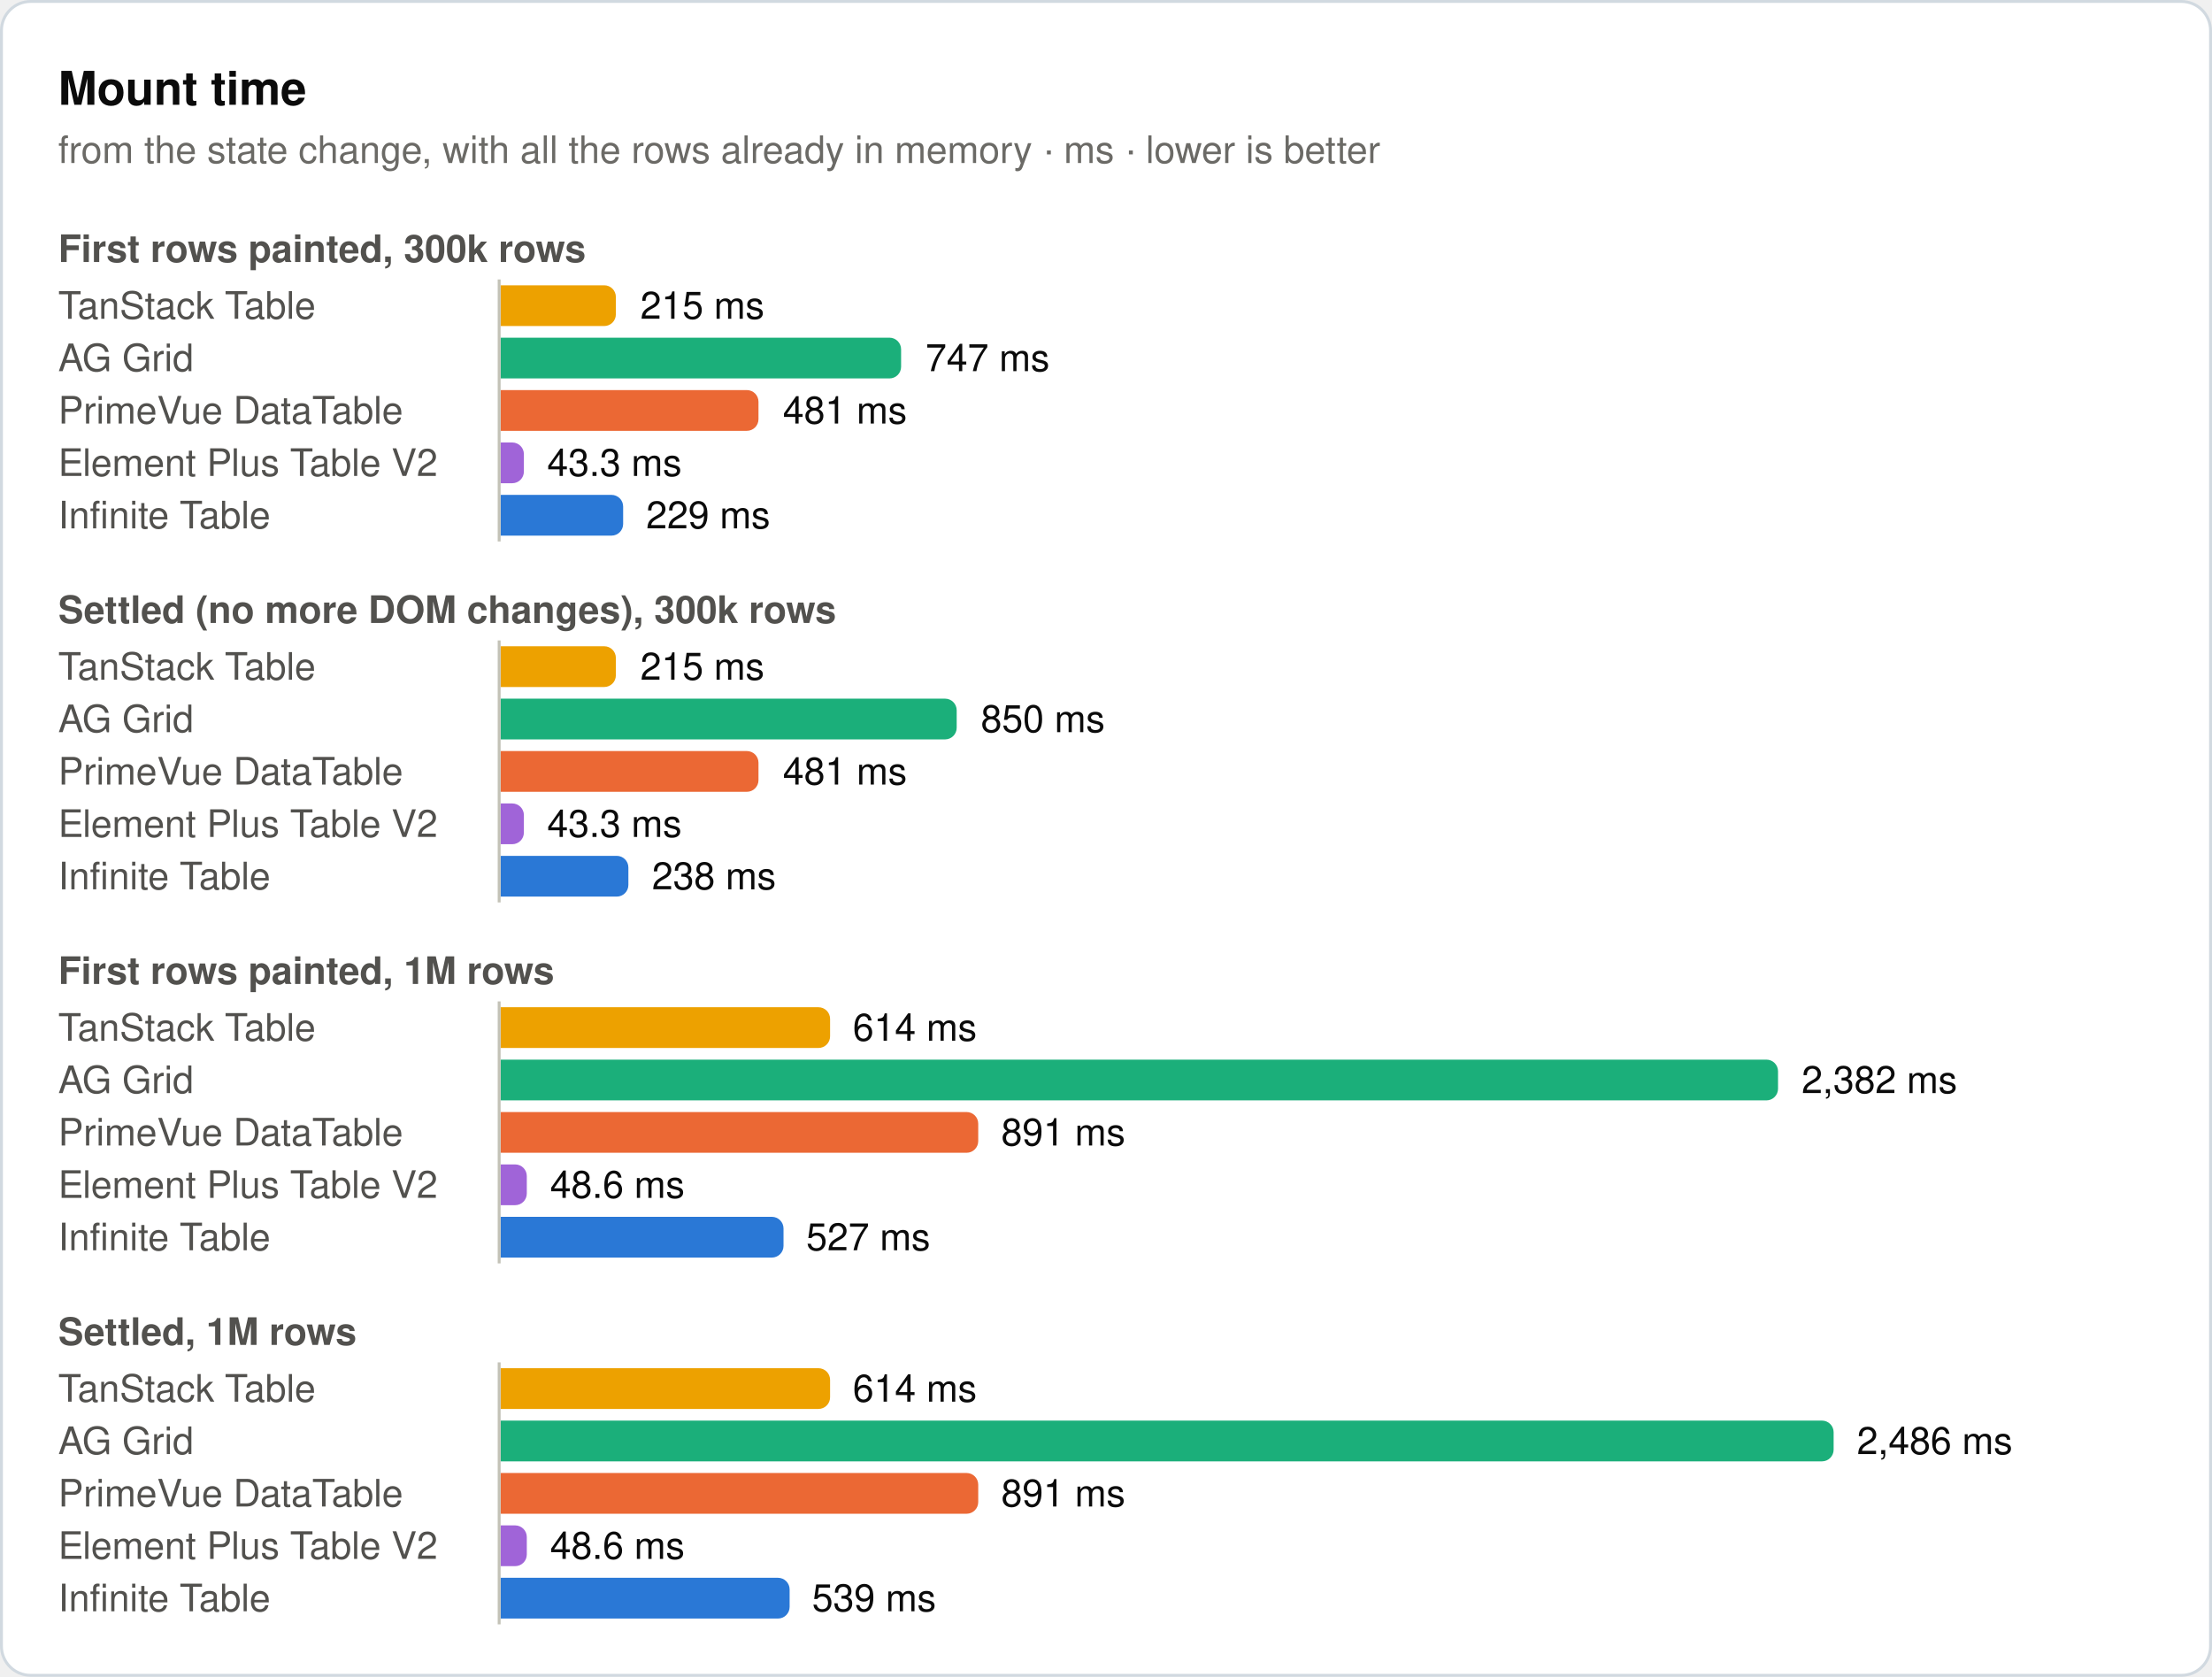
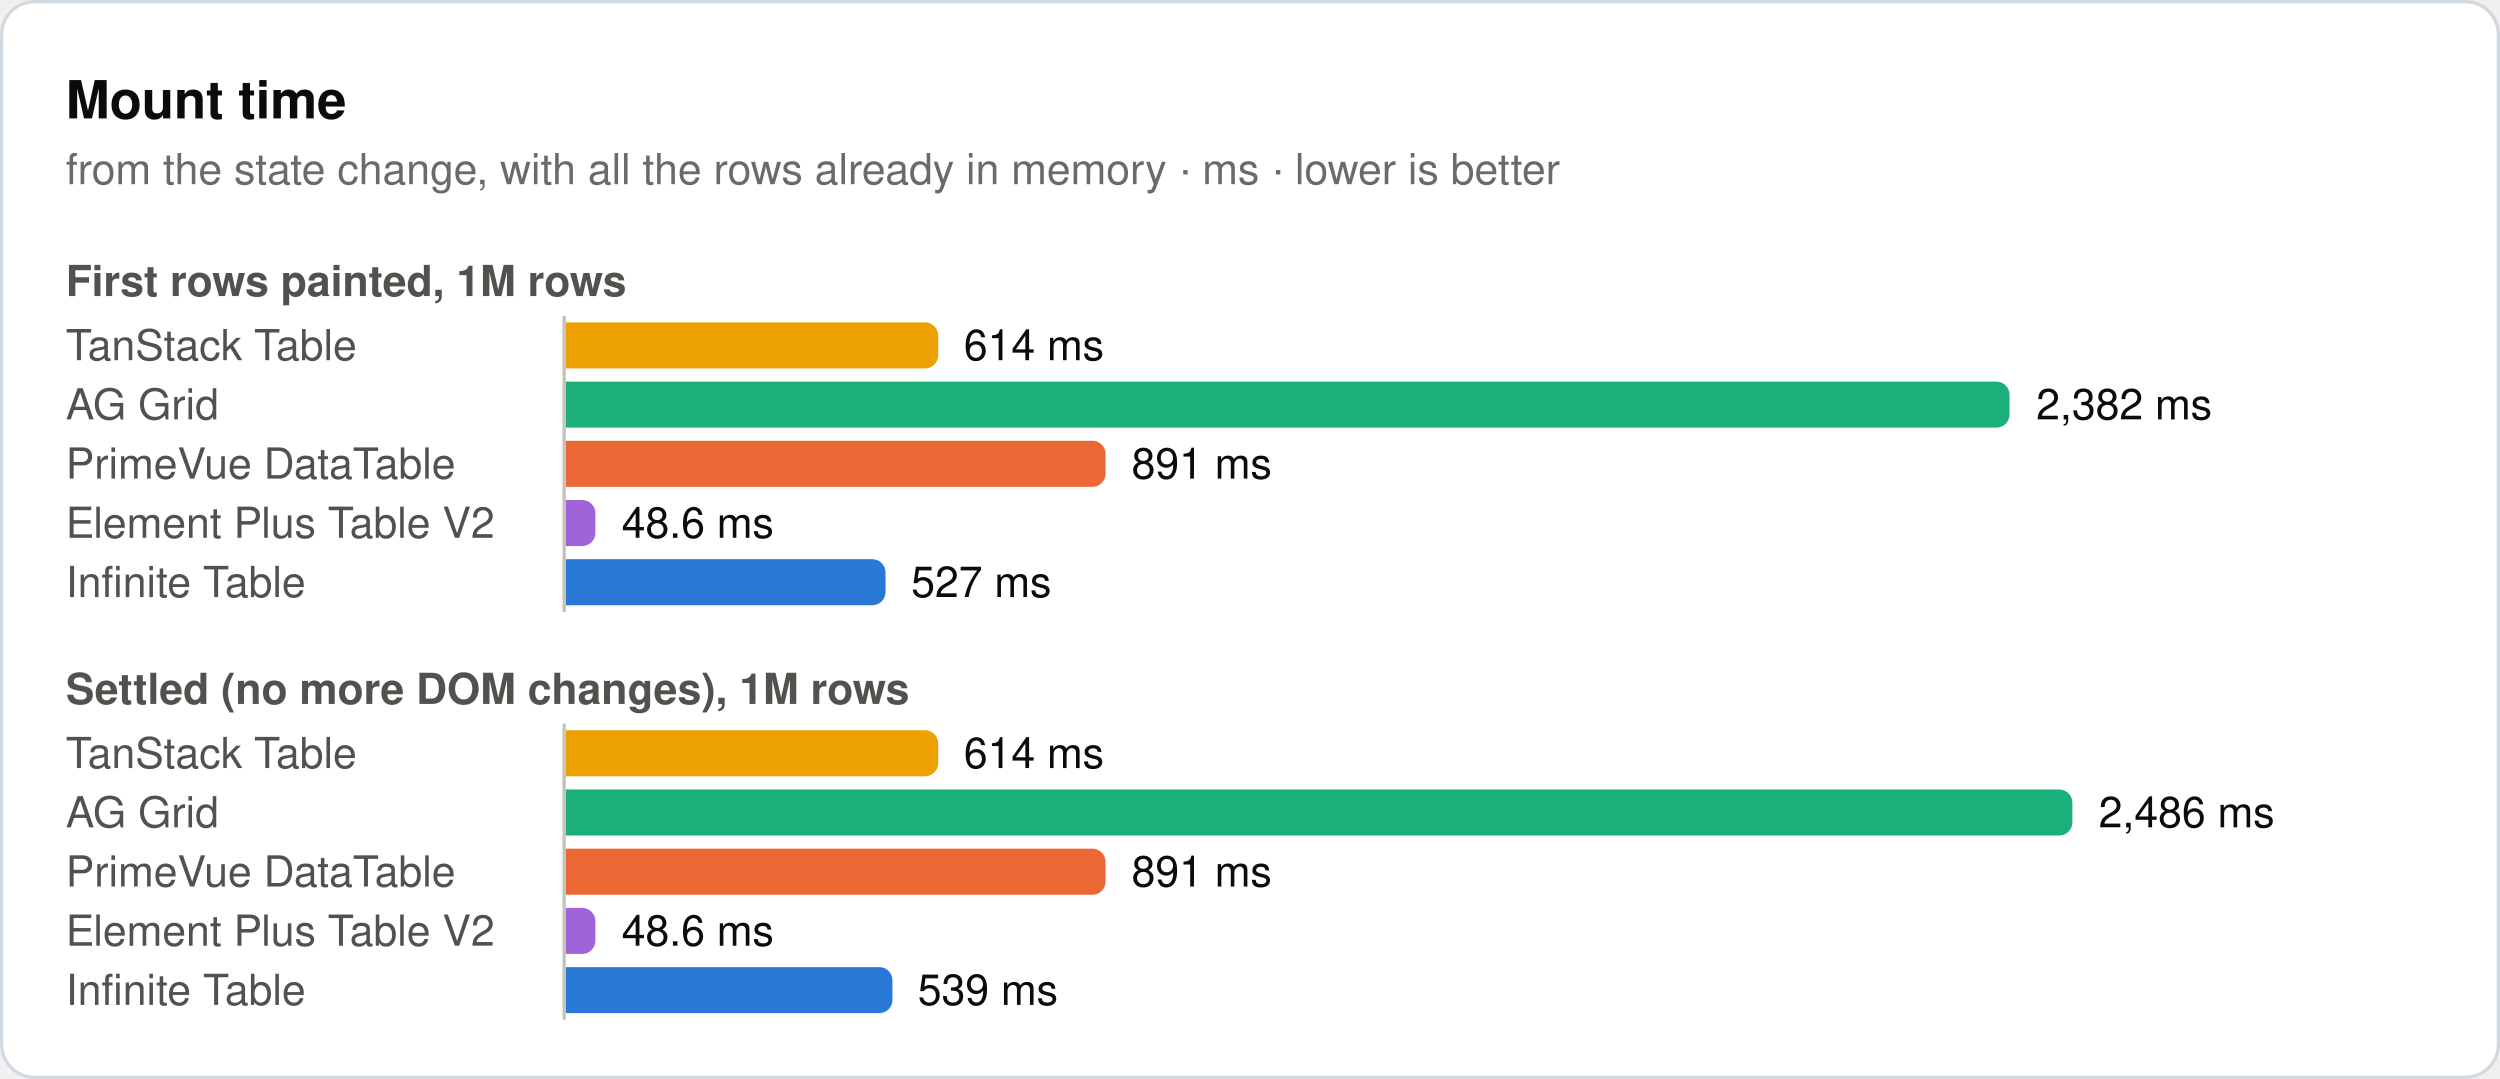
- <svg xmlns="http://www.w3.org/2000/svg" width="760" height="576" viewBox="0 0 760 576" role="img">
-   <rect x="0.5" y="0.5" width="759" height="575" rx="10" fill="#ffffff" stroke="#d1d9e0" />
+ <svg xmlns="http://www.w3.org/2000/svg" width="760" height="328" viewBox="0 0 760 328" role="img">
+   <rect x="0.5" y="0.5" width="759" height="327" rx="10" fill="#ffffff" stroke="#d1d9e0" />
  <text x="20" y="36" font-family="system-ui, -apple-system, 'Segoe UI', Helvetica, Arial, sans-serif" font-size="16" font-weight="600" fill="#0b0b0b">Mount time</text>
  <text x="20" y="56" font-family="system-ui, -apple-system, 'Segoe UI', Helvetica, Arial, sans-serif" font-size="13" fill="#6b6a66">from the state change, with all the rows already in memory · ms · lower is better</text>
-   <text x="20" y="90" font-family="system-ui, -apple-system, 'Segoe UI', Helvetica, Arial, sans-serif" font-size="13" font-weight="600" fill="#52514e">First rows painted, 300k rows</text>
+   <text x="20" y="90" font-family="system-ui, -apple-system, 'Segoe UI', Helvetica, Arial, sans-serif" font-size="13" font-weight="600" fill="#52514e">First rows painted, 1M rows</text>
  <text x="20" y="109.5" font-family="system-ui, -apple-system, 'Segoe UI', Helvetica, Arial, sans-serif" font-size="13" fill="#52514e">TanStack Table</text>
-   <path d="M172,98H207.6a4,4 0 0 1 4,4V108a4,4 0 0 1 -4,4H172Z" fill="#eda100" />
-   <text x="220" y="109.5" font-family="system-ui, -apple-system, 'Segoe UI', Helvetica, Arial, sans-serif" font-size="13" fill="#0b0b0b">215 ms</text>
+   <path d="M172,98H281.2a4,4 0 0 1 4,4V108a4,4 0 0 1 -4,4H172Z" fill="#eda100" />
+   <text x="293" y="109.5" font-family="system-ui, -apple-system, 'Segoe UI', Helvetica, Arial, sans-serif" font-size="13" fill="#0b0b0b">614 ms</text>
  <text x="20" y="127.5" font-family="system-ui, -apple-system, 'Segoe UI', Helvetica, Arial, sans-serif" font-size="13" fill="#52514e">AG Grid</text>
-   <path d="M172,116H305.6a4,4 0 0 1 4,4V126a4,4 0 0 1 -4,4H172Z" fill="#1baf7a" />
-   <text x="318" y="127.5" font-family="system-ui, -apple-system, 'Segoe UI', Helvetica, Arial, sans-serif" font-size="13" fill="#0b0b0b">747 ms</text>
+   <path d="M172,116H606.9a4,4 0 0 1 4,4V126a4,4 0 0 1 -4,4H172Z" fill="#1baf7a" />
+   <text x="619" y="127.5" font-family="system-ui, -apple-system, 'Segoe UI', Helvetica, Arial, sans-serif" font-size="13" fill="#0b0b0b">2,382 ms</text>
  <text x="20" y="145.5" font-family="system-ui, -apple-system, 'Segoe UI', Helvetica, Arial, sans-serif" font-size="13" fill="#52514e">PrimeVue DataTable</text>
-   <path d="M172,134H256.6a4,4 0 0 1 4,4V144a4,4 0 0 1 -4,4H172Z" fill="#eb6834" />
-   <text x="269" y="145.5" font-family="system-ui, -apple-system, 'Segoe UI', Helvetica, Arial, sans-serif" font-size="13" fill="#0b0b0b">481 ms</text>
+   <path d="M172,134H332.1a4,4 0 0 1 4,4V144a4,4 0 0 1 -4,4H172Z" fill="#eb6834" />
+   <text x="344" y="145.5" font-family="system-ui, -apple-system, 'Segoe UI', Helvetica, Arial, sans-serif" font-size="13" fill="#0b0b0b">891 ms</text>
  <text x="20" y="163.5" font-family="system-ui, -apple-system, 'Segoe UI', Helvetica, Arial, sans-serif" font-size="13" fill="#52514e">Element Plus Table V2</text>
-   <path d="M172,152H176a4,4 0 0 1 4,4V162a4,4 0 0 1 -4,4H172Z" fill="#a064d8" />
-   <text x="188" y="163.5" font-family="system-ui, -apple-system, 'Segoe UI', Helvetica, Arial, sans-serif" font-size="13" fill="#0b0b0b">43.3 ms</text>
+   <path d="M172,152H177a4,4 0 0 1 4,4V162a4,4 0 0 1 -4,4H172Z" fill="#a064d8" />
+   <text x="189" y="163.5" font-family="system-ui, -apple-system, 'Segoe UI', Helvetica, Arial, sans-serif" font-size="13" fill="#0b0b0b">48.6 ms</text>
  <text x="20" y="181.5" font-family="system-ui, -apple-system, 'Segoe UI', Helvetica, Arial, sans-serif" font-size="13" fill="#52514e">Infinite Table</text>
-   <path d="M172,170H210.1a4,4 0 0 1 4,4V180a4,4 0 0 1 -4,4H172Z" fill="#2a78d6" />
-   <text x="222" y="181.5" font-family="system-ui, -apple-system, 'Segoe UI', Helvetica, Arial, sans-serif" font-size="13" fill="#0b0b0b">229 ms</text>
+   <path d="M172,170H265.2a4,4 0 0 1 4,4V180a4,4 0 0 1 -4,4H172Z" fill="#2a78d6" />
+   <text x="277" y="181.5" font-family="system-ui, -apple-system, 'Segoe UI', Helvetica, Arial, sans-serif" font-size="13" fill="#0b0b0b">527 ms</text>
  <line x1="171.5" y1="96" x2="171.5" y2="186" stroke="#c3c2b7" stroke-width="1" />
-   <text x="20" y="214" font-family="system-ui, -apple-system, 'Segoe UI', Helvetica, Arial, sans-serif" font-size="13" font-weight="600" fill="#52514e">Settled (no more DOM changes), 300k rows</text>
+   <text x="20" y="214" font-family="system-ui, -apple-system, 'Segoe UI', Helvetica, Arial, sans-serif" font-size="13" font-weight="600" fill="#52514e">Settled (no more DOM changes), 1M rows</text>
  <text x="20" y="233.5" font-family="system-ui, -apple-system, 'Segoe UI', Helvetica, Arial, sans-serif" font-size="13" fill="#52514e">TanStack Table</text>
-   <path d="M172,222H207.6a4,4 0 0 1 4,4V232a4,4 0 0 1 -4,4H172Z" fill="#eda100" />
-   <text x="220" y="233.5" font-family="system-ui, -apple-system, 'Segoe UI', Helvetica, Arial, sans-serif" font-size="13" fill="#0b0b0b">215 ms</text>
+   <path d="M172,222H281.2a4,4 0 0 1 4,4V232a4,4 0 0 1 -4,4H172Z" fill="#eda100" />
+   <text x="293" y="233.5" font-family="system-ui, -apple-system, 'Segoe UI', Helvetica, Arial, sans-serif" font-size="13" fill="#0b0b0b">614 ms</text>
  <text x="20" y="251.5" font-family="system-ui, -apple-system, 'Segoe UI', Helvetica, Arial, sans-serif" font-size="13" fill="#52514e">AG Grid</text>
-   <path d="M172,240H324.7a4,4 0 0 1 4,4V250a4,4 0 0 1 -4,4H172Z" fill="#1baf7a" />
-   <text x="337" y="251.5" font-family="system-ui, -apple-system, 'Segoe UI', Helvetica, Arial, sans-serif" font-size="13" fill="#0b0b0b">850 ms</text>
+   <path d="M172,240H626a4,4 0 0 1 4,4V250a4,4 0 0 1 -4,4H172Z" fill="#1baf7a" />
+   <text x="638" y="251.5" font-family="system-ui, -apple-system, 'Segoe UI', Helvetica, Arial, sans-serif" font-size="13" fill="#0b0b0b">2,486 ms</text>
  <text x="20" y="269.5" font-family="system-ui, -apple-system, 'Segoe UI', Helvetica, Arial, sans-serif" font-size="13" fill="#52514e">PrimeVue DataTable</text>
-   <path d="M172,258H256.6a4,4 0 0 1 4,4V268a4,4 0 0 1 -4,4H172Z" fill="#eb6834" />
-   <text x="269" y="269.5" font-family="system-ui, -apple-system, 'Segoe UI', Helvetica, Arial, sans-serif" font-size="13" fill="#0b0b0b">481 ms</text>
+   <path d="M172,258H332.1a4,4 0 0 1 4,4V268a4,4 0 0 1 -4,4H172Z" fill="#eb6834" />
+   <text x="344" y="269.5" font-family="system-ui, -apple-system, 'Segoe UI', Helvetica, Arial, sans-serif" font-size="13" fill="#0b0b0b">891 ms</text>
  <text x="20" y="287.5" font-family="system-ui, -apple-system, 'Segoe UI', Helvetica, Arial, sans-serif" font-size="13" fill="#52514e">Element Plus Table V2</text>
-   <path d="M172,276H176a4,4 0 0 1 4,4V286a4,4 0 0 1 -4,4H172Z" fill="#a064d8" />
-   <text x="188" y="287.5" font-family="system-ui, -apple-system, 'Segoe UI', Helvetica, Arial, sans-serif" font-size="13" fill="#0b0b0b">43.3 ms</text>
+   <path d="M172,276H177a4,4 0 0 1 4,4V286a4,4 0 0 1 -4,4H172Z" fill="#a064d8" />
+   <text x="189" y="287.5" font-family="system-ui, -apple-system, 'Segoe UI', Helvetica, Arial, sans-serif" font-size="13" fill="#0b0b0b">48.6 ms</text>
  <text x="20" y="305.5" font-family="system-ui, -apple-system, 'Segoe UI', Helvetica, Arial, sans-serif" font-size="13" fill="#52514e">Infinite Table</text>
-   <path d="M172,294H211.9a4,4 0 0 1 4,4V304a4,4 0 0 1 -4,4H172Z" fill="#2a78d6" />
-   <text x="224" y="305.5" font-family="system-ui, -apple-system, 'Segoe UI', Helvetica, Arial, sans-serif" font-size="13" fill="#0b0b0b">238 ms</text>
+   <path d="M172,294H267.3a4,4 0 0 1 4,4V304a4,4 0 0 1 -4,4H172Z" fill="#2a78d6" />
+   <text x="279" y="305.5" font-family="system-ui, -apple-system, 'Segoe UI', Helvetica, Arial, sans-serif" font-size="13" fill="#0b0b0b">539 ms</text>
  <line x1="171.5" y1="220" x2="171.5" y2="310" stroke="#c3c2b7" stroke-width="1" />
-   <text x="20" y="338" font-family="system-ui, -apple-system, 'Segoe UI', Helvetica, Arial, sans-serif" font-size="13" font-weight="600" fill="#52514e">First rows painted, 1M rows</text>
-   <text x="20" y="357.5" font-family="system-ui, -apple-system, 'Segoe UI', Helvetica, Arial, sans-serif" font-size="13" fill="#52514e">TanStack Table</text>
-   <path d="M172,346H281.2a4,4 0 0 1 4,4V356a4,4 0 0 1 -4,4H172Z" fill="#eda100" />
-   <text x="293" y="357.5" font-family="system-ui, -apple-system, 'Segoe UI', Helvetica, Arial, sans-serif" font-size="13" fill="#0b0b0b">614 ms</text>
-   <text x="20" y="375.5" font-family="system-ui, -apple-system, 'Segoe UI', Helvetica, Arial, sans-serif" font-size="13" fill="#52514e">AG Grid</text>
-   <path d="M172,364H606.9a4,4 0 0 1 4,4V374a4,4 0 0 1 -4,4H172Z" fill="#1baf7a" />
-   <text x="619" y="375.5" font-family="system-ui, -apple-system, 'Segoe UI', Helvetica, Arial, sans-serif" font-size="13" fill="#0b0b0b">2,382 ms</text>
-   <text x="20" y="393.5" font-family="system-ui, -apple-system, 'Segoe UI', Helvetica, Arial, sans-serif" font-size="13" fill="#52514e">PrimeVue DataTable</text>
-   <path d="M172,382H332.1a4,4 0 0 1 4,4V392a4,4 0 0 1 -4,4H172Z" fill="#eb6834" />
-   <text x="344" y="393.5" font-family="system-ui, -apple-system, 'Segoe UI', Helvetica, Arial, sans-serif" font-size="13" fill="#0b0b0b">891 ms</text>
-   <text x="20" y="411.5" font-family="system-ui, -apple-system, 'Segoe UI', Helvetica, Arial, sans-serif" font-size="13" fill="#52514e">Element Plus Table V2</text>
-   <path d="M172,400H177a4,4 0 0 1 4,4V410a4,4 0 0 1 -4,4H172Z" fill="#a064d8" />
-   <text x="189" y="411.5" font-family="system-ui, -apple-system, 'Segoe UI', Helvetica, Arial, sans-serif" font-size="13" fill="#0b0b0b">48.6 ms</text>
-   <text x="20" y="429.5" font-family="system-ui, -apple-system, 'Segoe UI', Helvetica, Arial, sans-serif" font-size="13" fill="#52514e">Infinite Table</text>
-   <path d="M172,418H265.2a4,4 0 0 1 4,4V428a4,4 0 0 1 -4,4H172Z" fill="#2a78d6" />
-   <text x="277" y="429.5" font-family="system-ui, -apple-system, 'Segoe UI', Helvetica, Arial, sans-serif" font-size="13" fill="#0b0b0b">527 ms</text>
-   <line x1="171.5" y1="344" x2="171.5" y2="434" stroke="#c3c2b7" stroke-width="1" />
-   <text x="20" y="462" font-family="system-ui, -apple-system, 'Segoe UI', Helvetica, Arial, sans-serif" font-size="13" font-weight="600" fill="#52514e">Settled, 1M rows</text>
-   <text x="20" y="481.5" font-family="system-ui, -apple-system, 'Segoe UI', Helvetica, Arial, sans-serif" font-size="13" fill="#52514e">TanStack Table</text>
-   <path d="M172,470H281.2a4,4 0 0 1 4,4V480a4,4 0 0 1 -4,4H172Z" fill="#eda100" />
-   <text x="293" y="481.5" font-family="system-ui, -apple-system, 'Segoe UI', Helvetica, Arial, sans-serif" font-size="13" fill="#0b0b0b">614 ms</text>
-   <text x="20" y="499.5" font-family="system-ui, -apple-system, 'Segoe UI', Helvetica, Arial, sans-serif" font-size="13" fill="#52514e">AG Grid</text>
-   <path d="M172,488H626a4,4 0 0 1 4,4V498a4,4 0 0 1 -4,4H172Z" fill="#1baf7a" />
-   <text x="638" y="499.5" font-family="system-ui, -apple-system, 'Segoe UI', Helvetica, Arial, sans-serif" font-size="13" fill="#0b0b0b">2,486 ms</text>
-   <text x="20" y="517.5" font-family="system-ui, -apple-system, 'Segoe UI', Helvetica, Arial, sans-serif" font-size="13" fill="#52514e">PrimeVue DataTable</text>
-   <path d="M172,506H332.1a4,4 0 0 1 4,4V516a4,4 0 0 1 -4,4H172Z" fill="#eb6834" />
-   <text x="344" y="517.5" font-family="system-ui, -apple-system, 'Segoe UI', Helvetica, Arial, sans-serif" font-size="13" fill="#0b0b0b">891 ms</text>
-   <text x="20" y="535.5" font-family="system-ui, -apple-system, 'Segoe UI', Helvetica, Arial, sans-serif" font-size="13" fill="#52514e">Element Plus Table V2</text>
-   <path d="M172,524H177a4,4 0 0 1 4,4V534a4,4 0 0 1 -4,4H172Z" fill="#a064d8" />
-   <text x="189" y="535.5" font-family="system-ui, -apple-system, 'Segoe UI', Helvetica, Arial, sans-serif" font-size="13" fill="#0b0b0b">48.6 ms</text>
-   <text x="20" y="553.5" font-family="system-ui, -apple-system, 'Segoe UI', Helvetica, Arial, sans-serif" font-size="13" fill="#52514e">Infinite Table</text>
-   <path d="M172,542H267.3a4,4 0 0 1 4,4V552a4,4 0 0 1 -4,4H172Z" fill="#2a78d6" />
-   <text x="279" y="553.5" font-family="system-ui, -apple-system, 'Segoe UI', Helvetica, Arial, sans-serif" font-size="13" fill="#0b0b0b">539 ms</text>
-   <line x1="171.5" y1="468" x2="171.5" y2="558" stroke="#c3c2b7" stroke-width="1" />
</svg>
